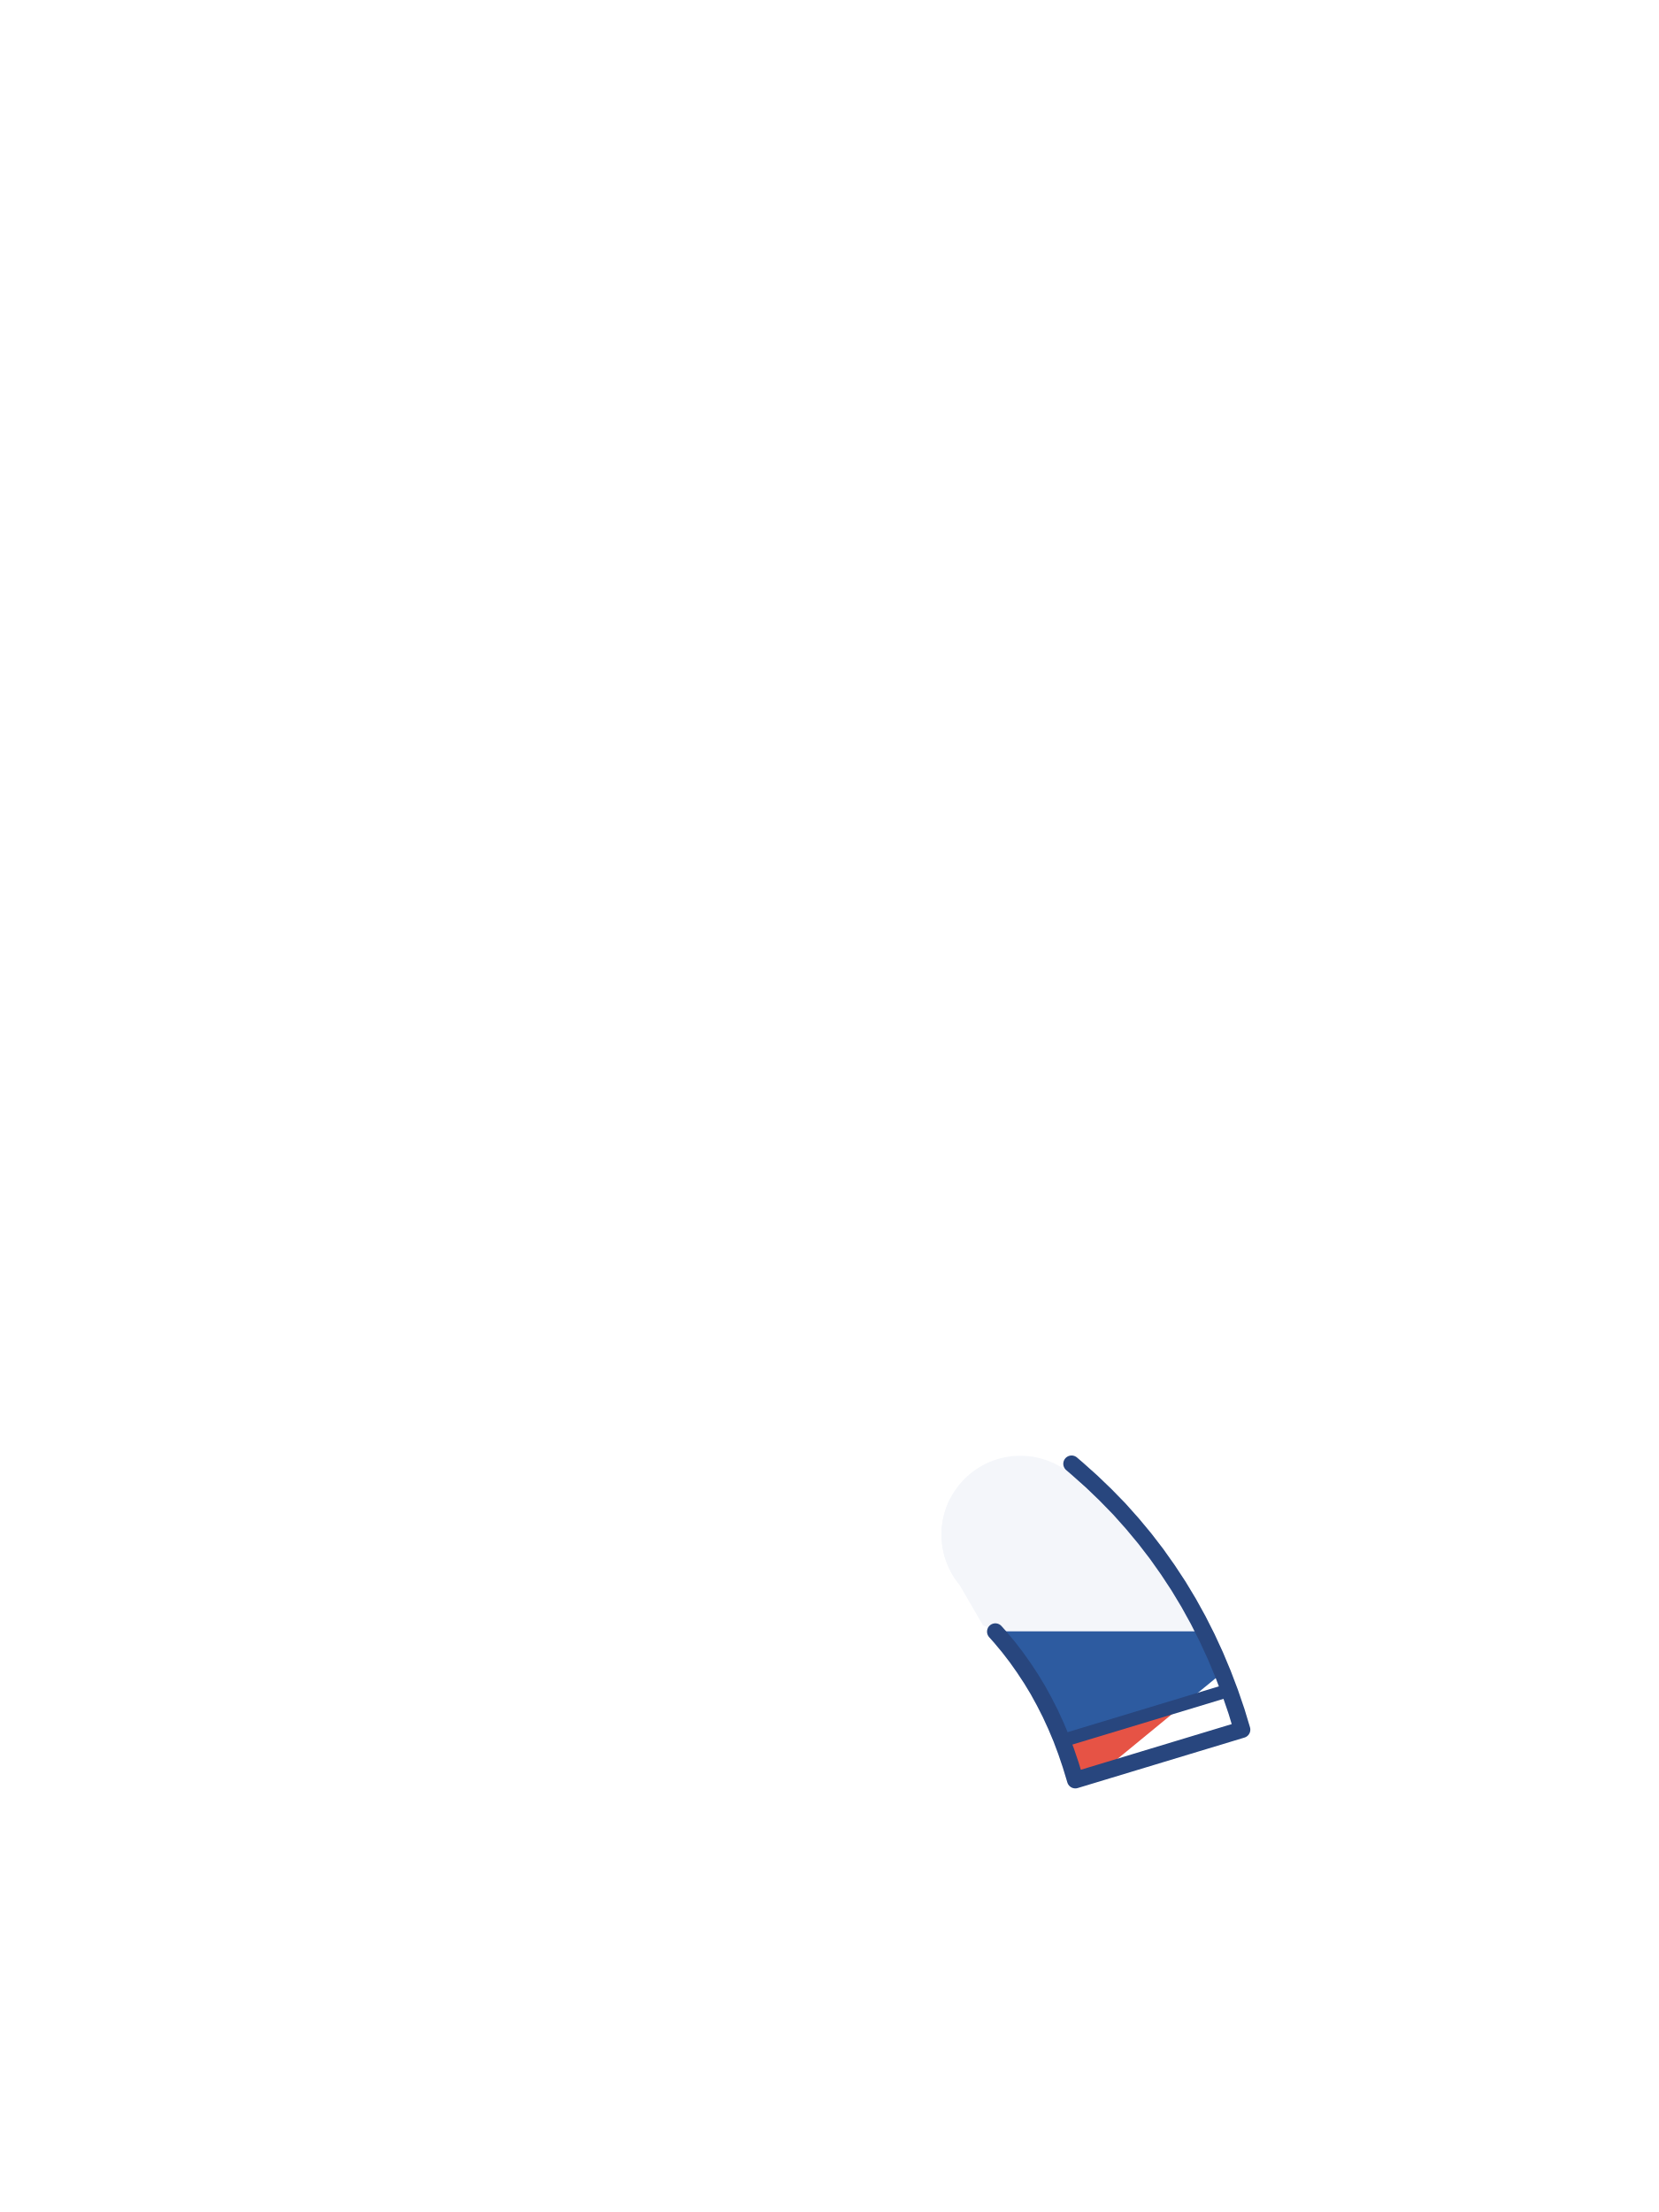
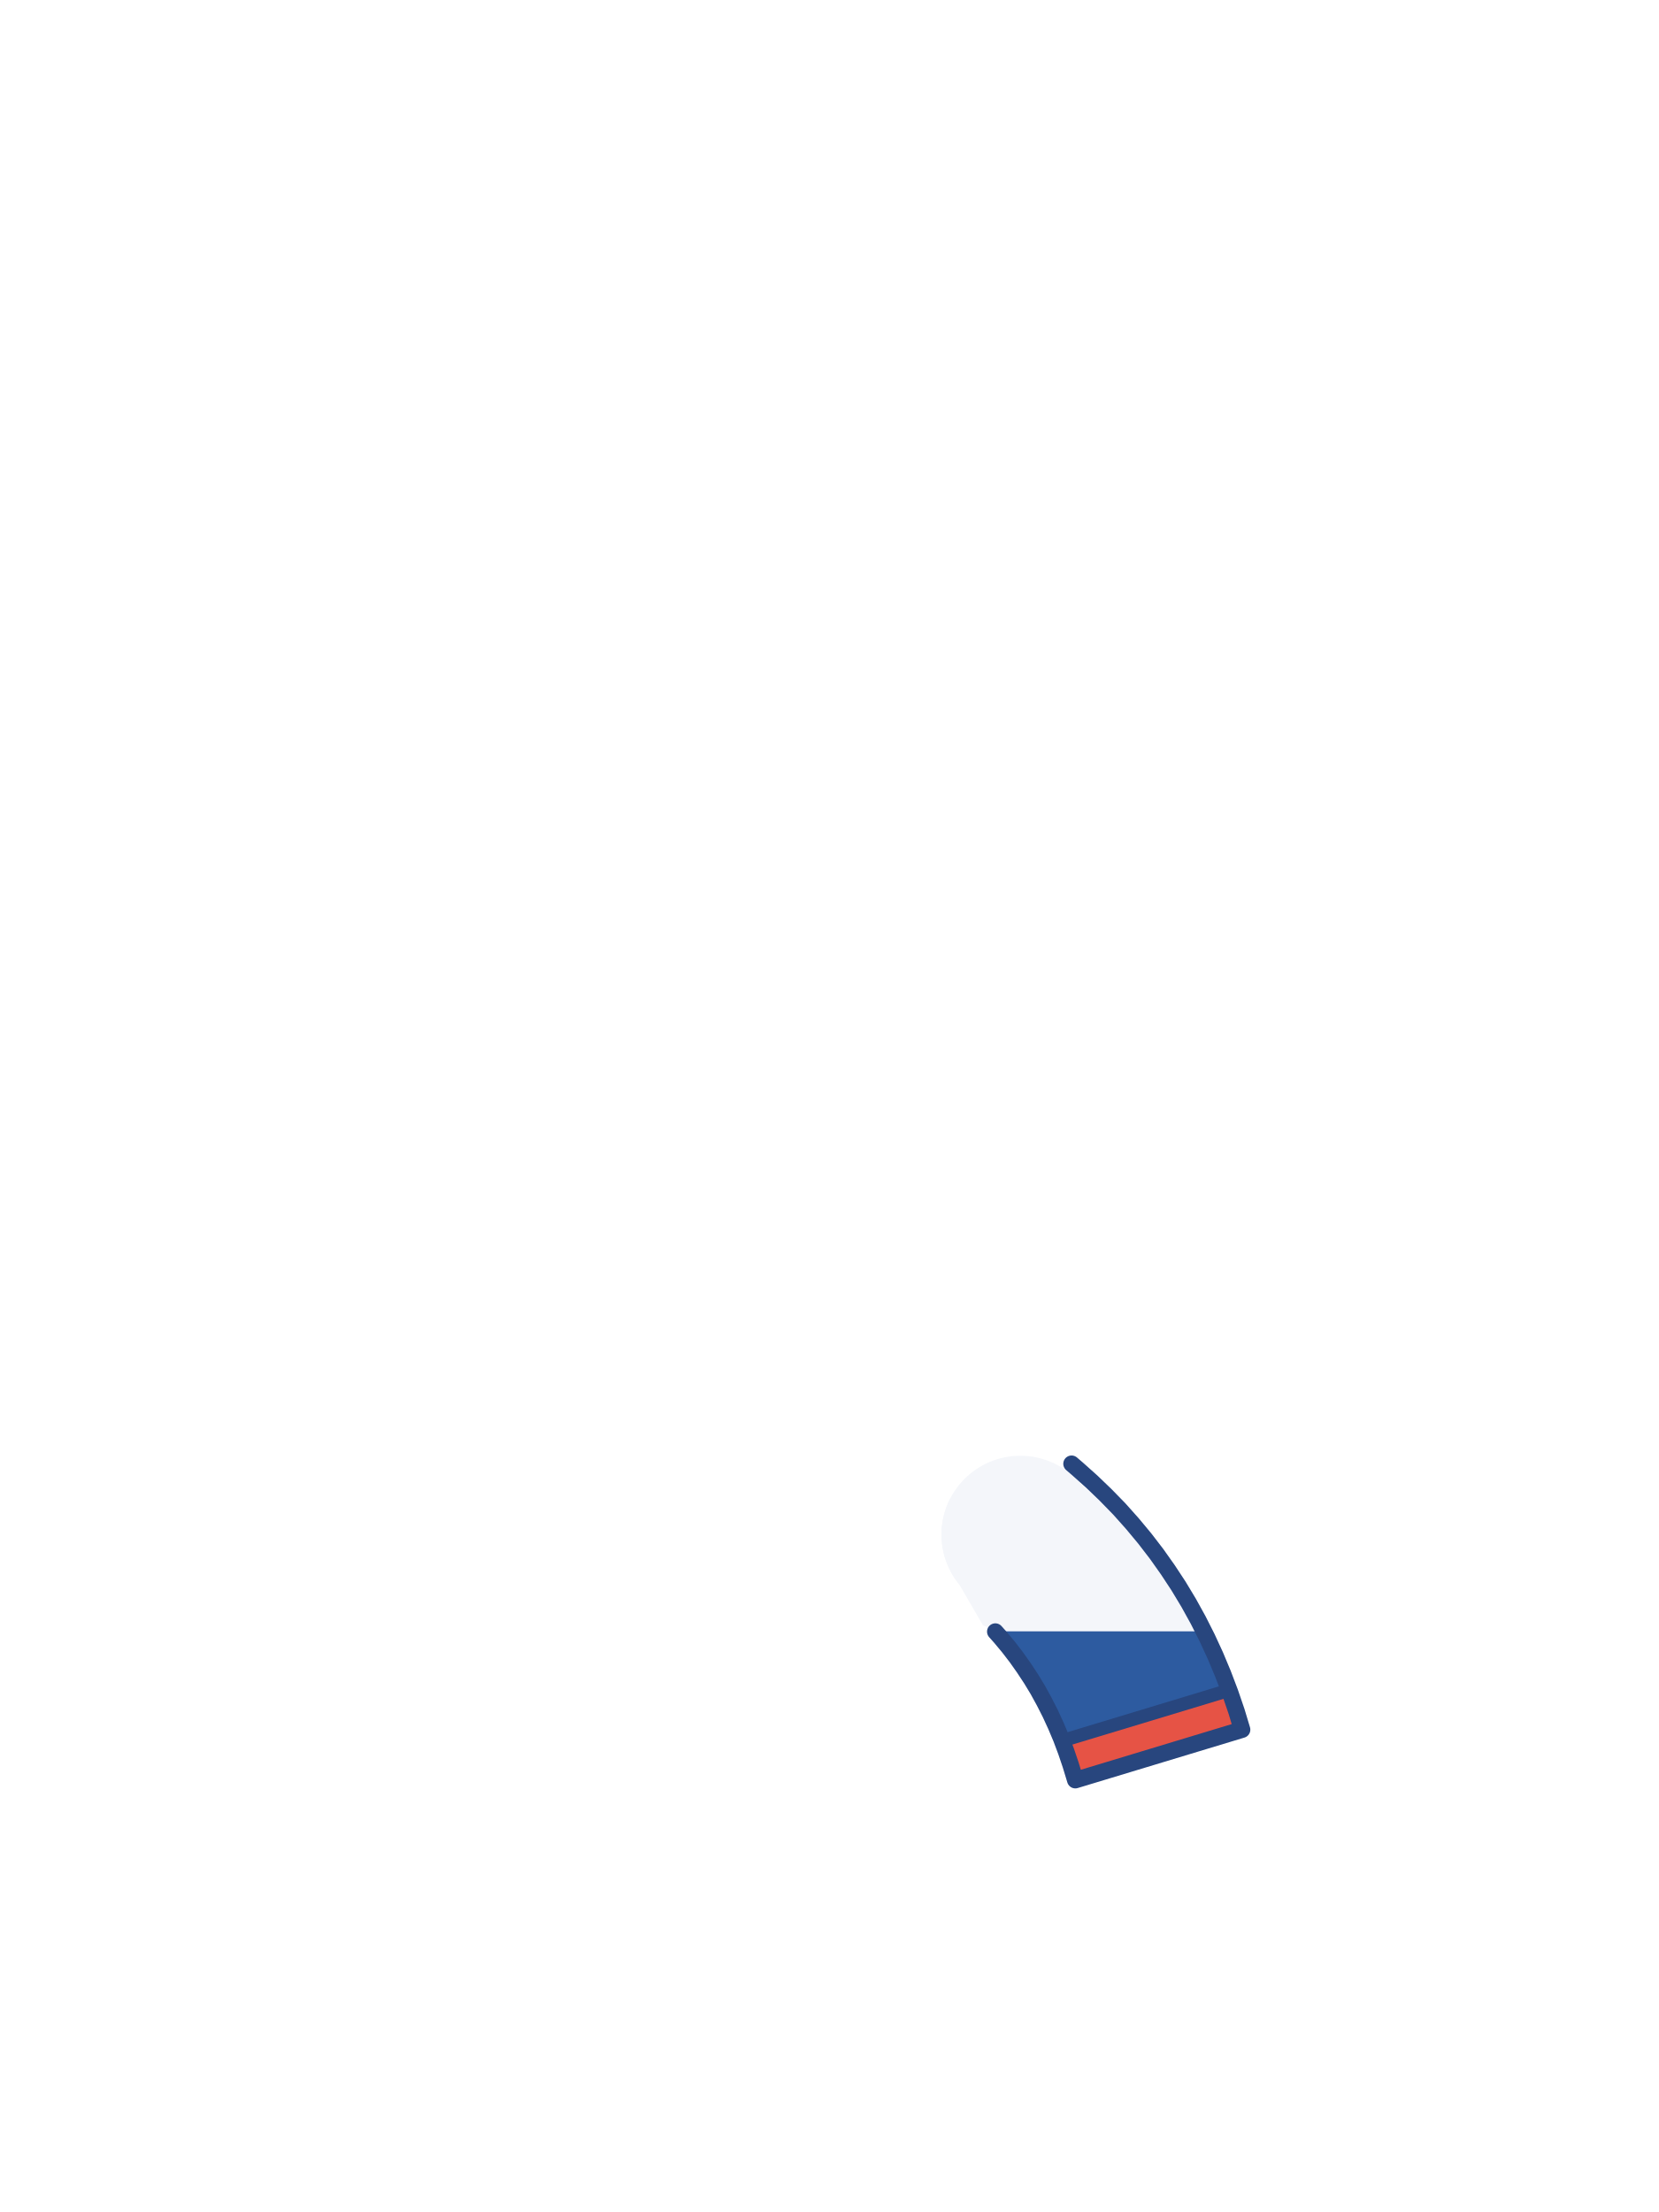
<svg xmlns="http://www.w3.org/2000/svg" viewBox="0 0 240 320">
  <circle cx="147.6" cy="222" r="11.4" fill="#F4F6FA" />
-   <path d="M 143.48 235.59 L 143.63 235.63 L 144.72 236.86 L 145.92 238.30 L 147.05 239.77 L 148.13 241.30 L 149.17 242.88 L 150.14 244.48 L 151.05 246.14 L 151.93 247.87 L 152.75 249.65 L 153.52 251.48 L 153.65 251.83 L 153.93 252.58 L 169.77 247.79 L 171.38 246.46 L 176.85 241.97 L 175.81 239.49 L 174.61 236.89 L 174.16 236.00 L 173.75 235.20 L 144.32 235.20 L 144.23 235.10 L 144.17 235.04 L 144.11 234.99 L 144.05 234.95 L 143.98 234.91 L 143.91 234.88 L 143.83 234.86 L 143.75 234.84 L 143.68 234.83 L 143.60 234.83 L 143.52 234.84 L 143.44 234.85 L 143.37 234.87 L 143.29 234.90 L 143.23 234.94 L 143.16 234.98 L 143.10 235.03 L 143.04 235.09 L 142.99 235.15 L 142.95 235.21 L 142.91 235.28 L 142.88 235.35 L 142.87 235.39 L 143.15 235.48 Z" fill="#2D5BA0" />
+   <path d="M 143.63 235.63 L 144.72 236.86 L 145.92 238.30 L 147.05 239.77 L 148.13 241.30 L 149.17 242.88 L 150.14 244.48 L 151.05 246.14 L 151.93 247.87 L 152.75 249.65 L 153.52 251.48 L 153.65 251.83 L 153.93 252.58 L 177.44 245.46 L 177.49 245.50 L 177.55 245.54 L 177.62 245.58 L 177.70 245.61 L 177.77 245.63 L 177.85 245.64 L 177.93 245.65 L 178.01 245.65 L 178.08 245.64 L 178.16 245.62 L 178.21 245.61 L 177.95 244.85 L 176.92 242.14 L 175.81 239.49 L 174.61 236.89 L 174.16 236.00 L 173.75 235.20 L 144.32 235.20 L 144.23 235.10 L 144.17 235.04 L 144.11 234.99 L 144.05 234.95 L 143.98 234.91 L 143.91 234.88 L 143.83 234.86 L 143.75 234.84 L 143.68 234.83 L 143.60 234.83 L 143.52 234.84 L 143.44 234.85 L 143.37 234.87 L 143.29 234.90 L 143.23 234.94 L 143.16 234.98 L 143.10 235.03 L 143.04 235.09 L 142.99 235.15 L 142.95 235.21 L 142.91 235.28 L 142.88 235.35 L 142.87 235.39 L 143.15 235.48 L 143.48 235.59 Z M 165.37 253.71 L 155.33 256.75 L 155.33 256.75 L 155.56 257.52 L 179.68 250.22 L 179.45 249.45 L 179.45 249.45 Z" fill="#2D5BA0" />
  <path d="M 174.16 236.00 L 173.33 234.36 L 171.96 231.88 L 170.49 229.44 L 168.95 227.10 L 167.33 224.81 L 166.22 223.37 L 156.41 214.76 L 156.41 214.76 L 156.23 214.55 L 156.05 214.34 L 155.86 214.14 L 155.66 213.94 L 155.46 213.74 L 155.26 213.55 L 155.05 213.37 L 154.83 213.19 L 154.61 213.01 L 154.39 212.84 L 154.16 212.68 L 153.93 212.52 L 153.70 212.37 L 153.46 212.22 L 153.42 212.20 L 152.74 212.48 L 152.70 212.49 L 150.16 213.44 L 150.12 213.46 L 147.54 214.33 L 147.49 214.34 L 144.88 215.13 L 144.84 215.15 L 142.19 215.86 L 142.15 215.87 L 139.48 216.50 L 139.44 216.50 L 137.40 216.92 L 137.29 217.13 L 137.18 217.38 L 137.07 217.64 L 136.96 217.90 L 136.87 218.16 L 136.78 218.42 L 136.69 218.69 L 136.61 218.96 L 136.54 219.23 L 136.48 219.50 L 136.42 219.78 L 136.37 220.05 L 136.32 220.33 L 136.29 220.60 L 136.25 220.88 L 136.23 221.16 L 136.21 221.44 L 136.20 221.72 L 136.20 222.00 L 136.20 222.28 L 136.21 222.56 L 136.23 222.84 L 136.25 223.12 L 136.29 223.40 L 136.32 223.67 L 136.37 223.95 L 136.42 224.22 L 136.48 224.50 L 136.54 224.77 L 136.61 225.04 L 136.69 225.31 L 136.78 225.58 L 136.87 225.84 L 136.96 226.10 L 137.07 226.36 L 137.18 226.62 L 137.29 226.87 L 137.42 227.13 L 137.55 227.37 L 137.68 227.62 L 137.82 227.86 L 137.97 228.10 L 138.12 228.33 L 138.28 228.56 L 138.44 228.79 L 138.61 229.01 L 138.79 229.23 L 138.79 229.24 L 138.79 229.24 L 142.20 235.13 L 142.49 235.25 L 142.82 235.37 L 143.15 235.48 L 143.48 235.59 L 143.63 235.63 L 143.96 236.00 Z" fill="#F4F6FA" />
-   <path d="M 153.65 251.83 L 154.23 253.37 L 154.89 255.32 L 155.56 257.52 L 159.30 256.39 L 171.39 246.46 Z" fill="#E65345" />
+   <path d="M 177.82 244.51 L 153.65 251.83 L 154.23 253.37 L 154.89 255.32 L 155.56 257.52 L 165.60 254.48 L 179.68 250.22 L 178.89 247.60 L 177.95 244.85 Z" fill="#E65345" />
  <path d="M 177.63 244.57 L 153.84 251.77" fill="none" stroke="#28467E" stroke-width="1.92" stroke-linecap="round" />
  <path d="M 157.93 214.33 L 159.94 216.26 L 161.92 218.29 L 163.82 220.42 L 165.6 222.56 L 167.33 224.81 L 168.95 227.1 L 170.49 229.44 L 171.96 231.88 L 173.33 234.36 L 174.61 236.89 L 175.81 239.49 L 176.92 242.14 L 177.95 244.85 L 178.89 247.6 L 179.68 250.22 L 155.56 257.52 L 154.89 255.32 L 154.23 253.37 L 153.52 251.48 L 152.75 249.65 L 151.93 247.87 L 151.05 246.14 L 150.14 244.48 L 149.17 242.88 L 148.13 241.3 L 147.05 239.77 L 145.92 238.3 L 144.72 236.86 L 143.99 236.04 M 155.02 211.76 L 155.86 212.48 L 157.93 214.33" fill="none" stroke="#28467E" stroke-width="2.4" stroke-linecap="round" stroke-linejoin="round" />
</svg>
